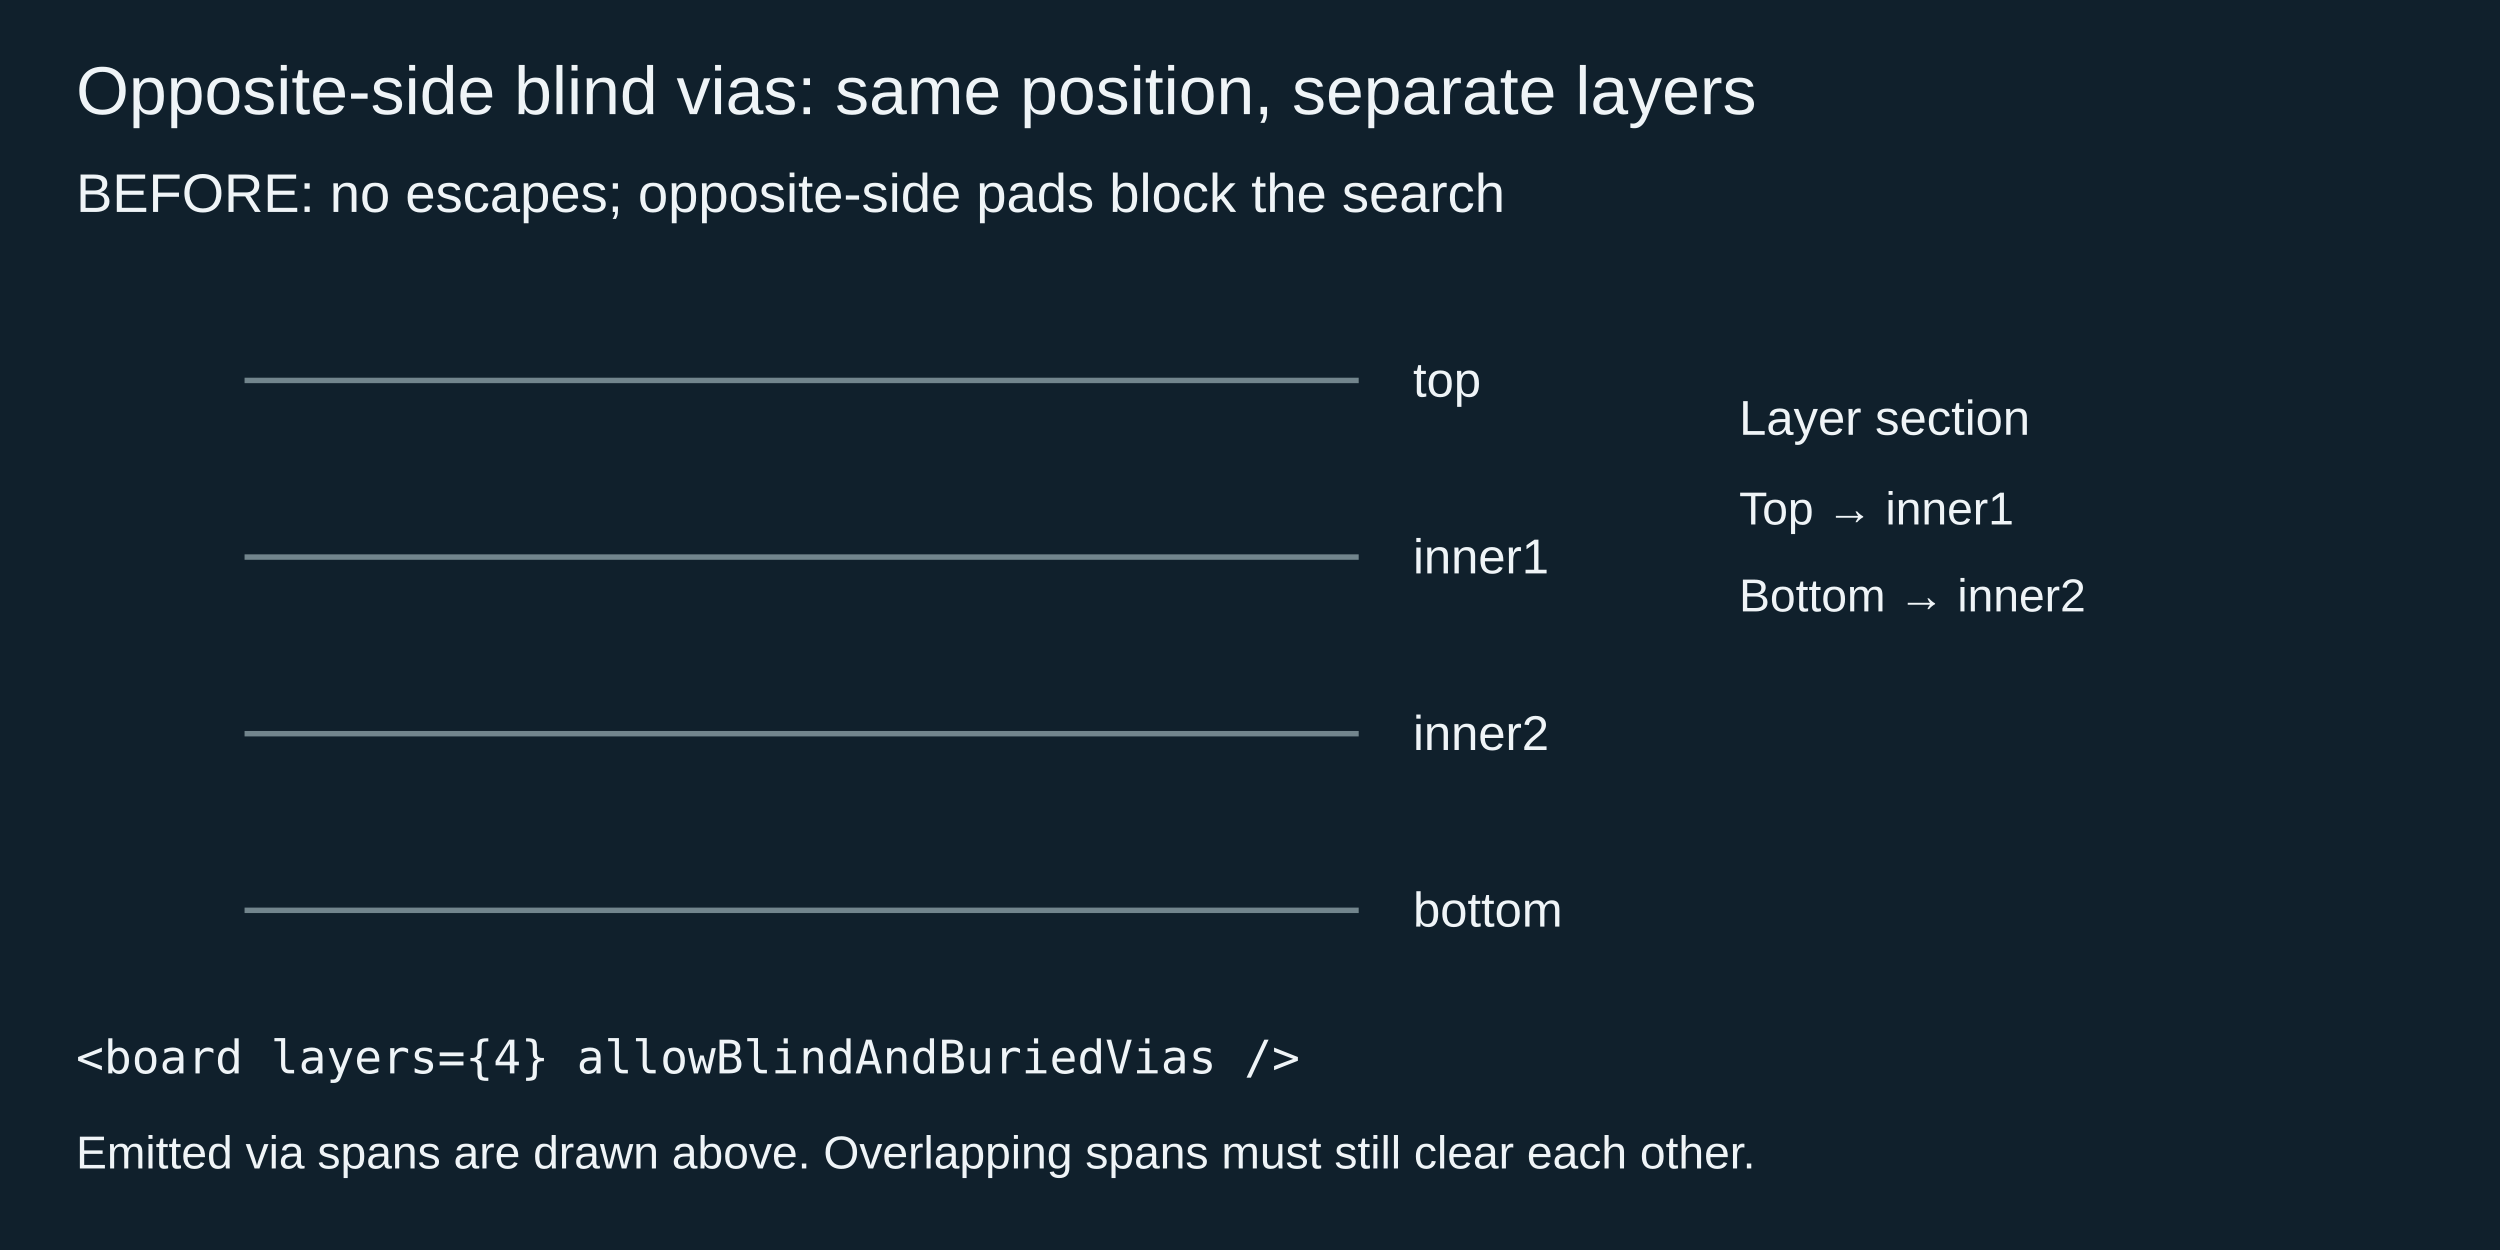
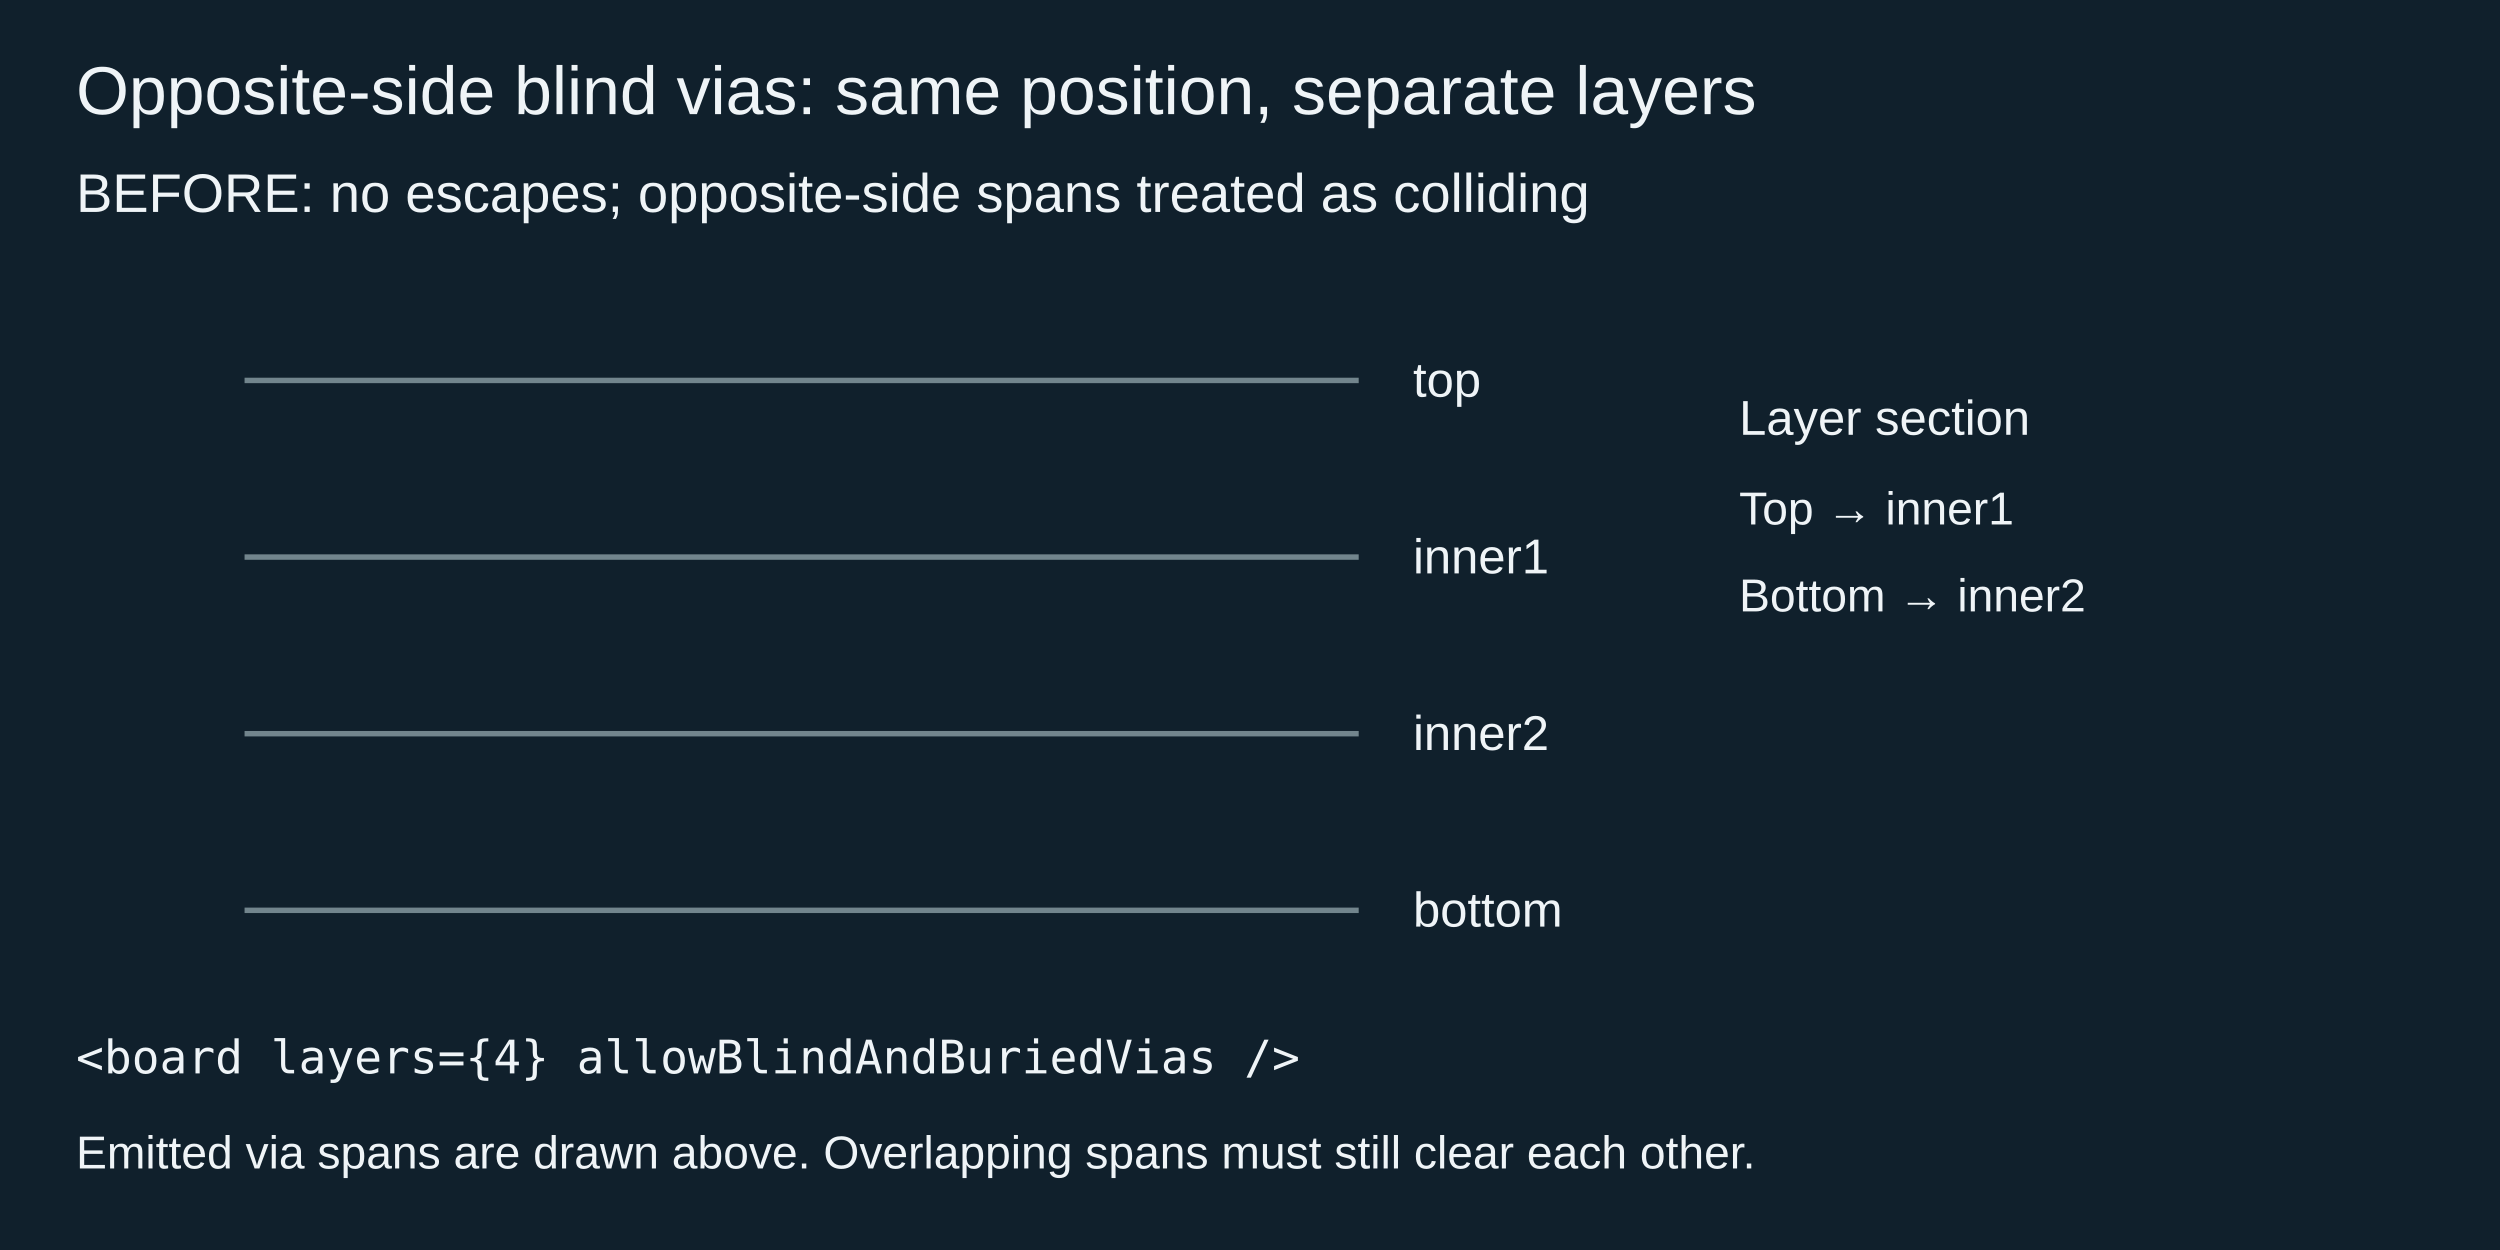
<svg xmlns="http://www.w3.org/2000/svg" width="920" height="460">
  <rect width="920" height="460" fill="#10202c" />
  <g font-family="Arial" fill="#eff4f7">
    <text x="28" y="42" font-size="25">Opposite-side blind vias: same position, separate layers</text>
-     <text x="28" y="78" font-size="20">BEFORE: no escapes; opposite-side pads block the search</text>
+     <text x="28" y="78" font-size="20">BEFORE: no escapes; opposite-side spans treated as colliding</text>
    <path d="M90 140H500" stroke="#72858d" stroke-width="2" />
    <text x="520" y="146" font-size="18">top</text>
    <path d="M90 205H500" stroke="#72858d" stroke-width="2" />
    <text x="520" y="211" font-size="18">inner1</text>
    <path d="M90 270H500" stroke="#72858d" stroke-width="2" />
    <text x="520" y="276" font-size="18">inner2</text>
    <path d="M90 335H500" stroke="#72858d" stroke-width="2" />
    <text x="520" y="341" font-size="18">bottom</text>
    <text x="640" y="160" font-size="18">Layer section</text>
    <text x="640" y="193" font-size="17">Top → inner1</text>
    <text x="640" y="225" font-size="17">Bottom → inner2</text>
    <text x="28" y="395" font-family="monospace" font-size="17">&lt;board layers={4} allowBlindAndBuriedVias /&gt;</text>
    <text x="28" y="430" font-size="17">Emitted via spans are drawn above. Overlapping spans must still clear each other.</text>
  </g>
</svg>
